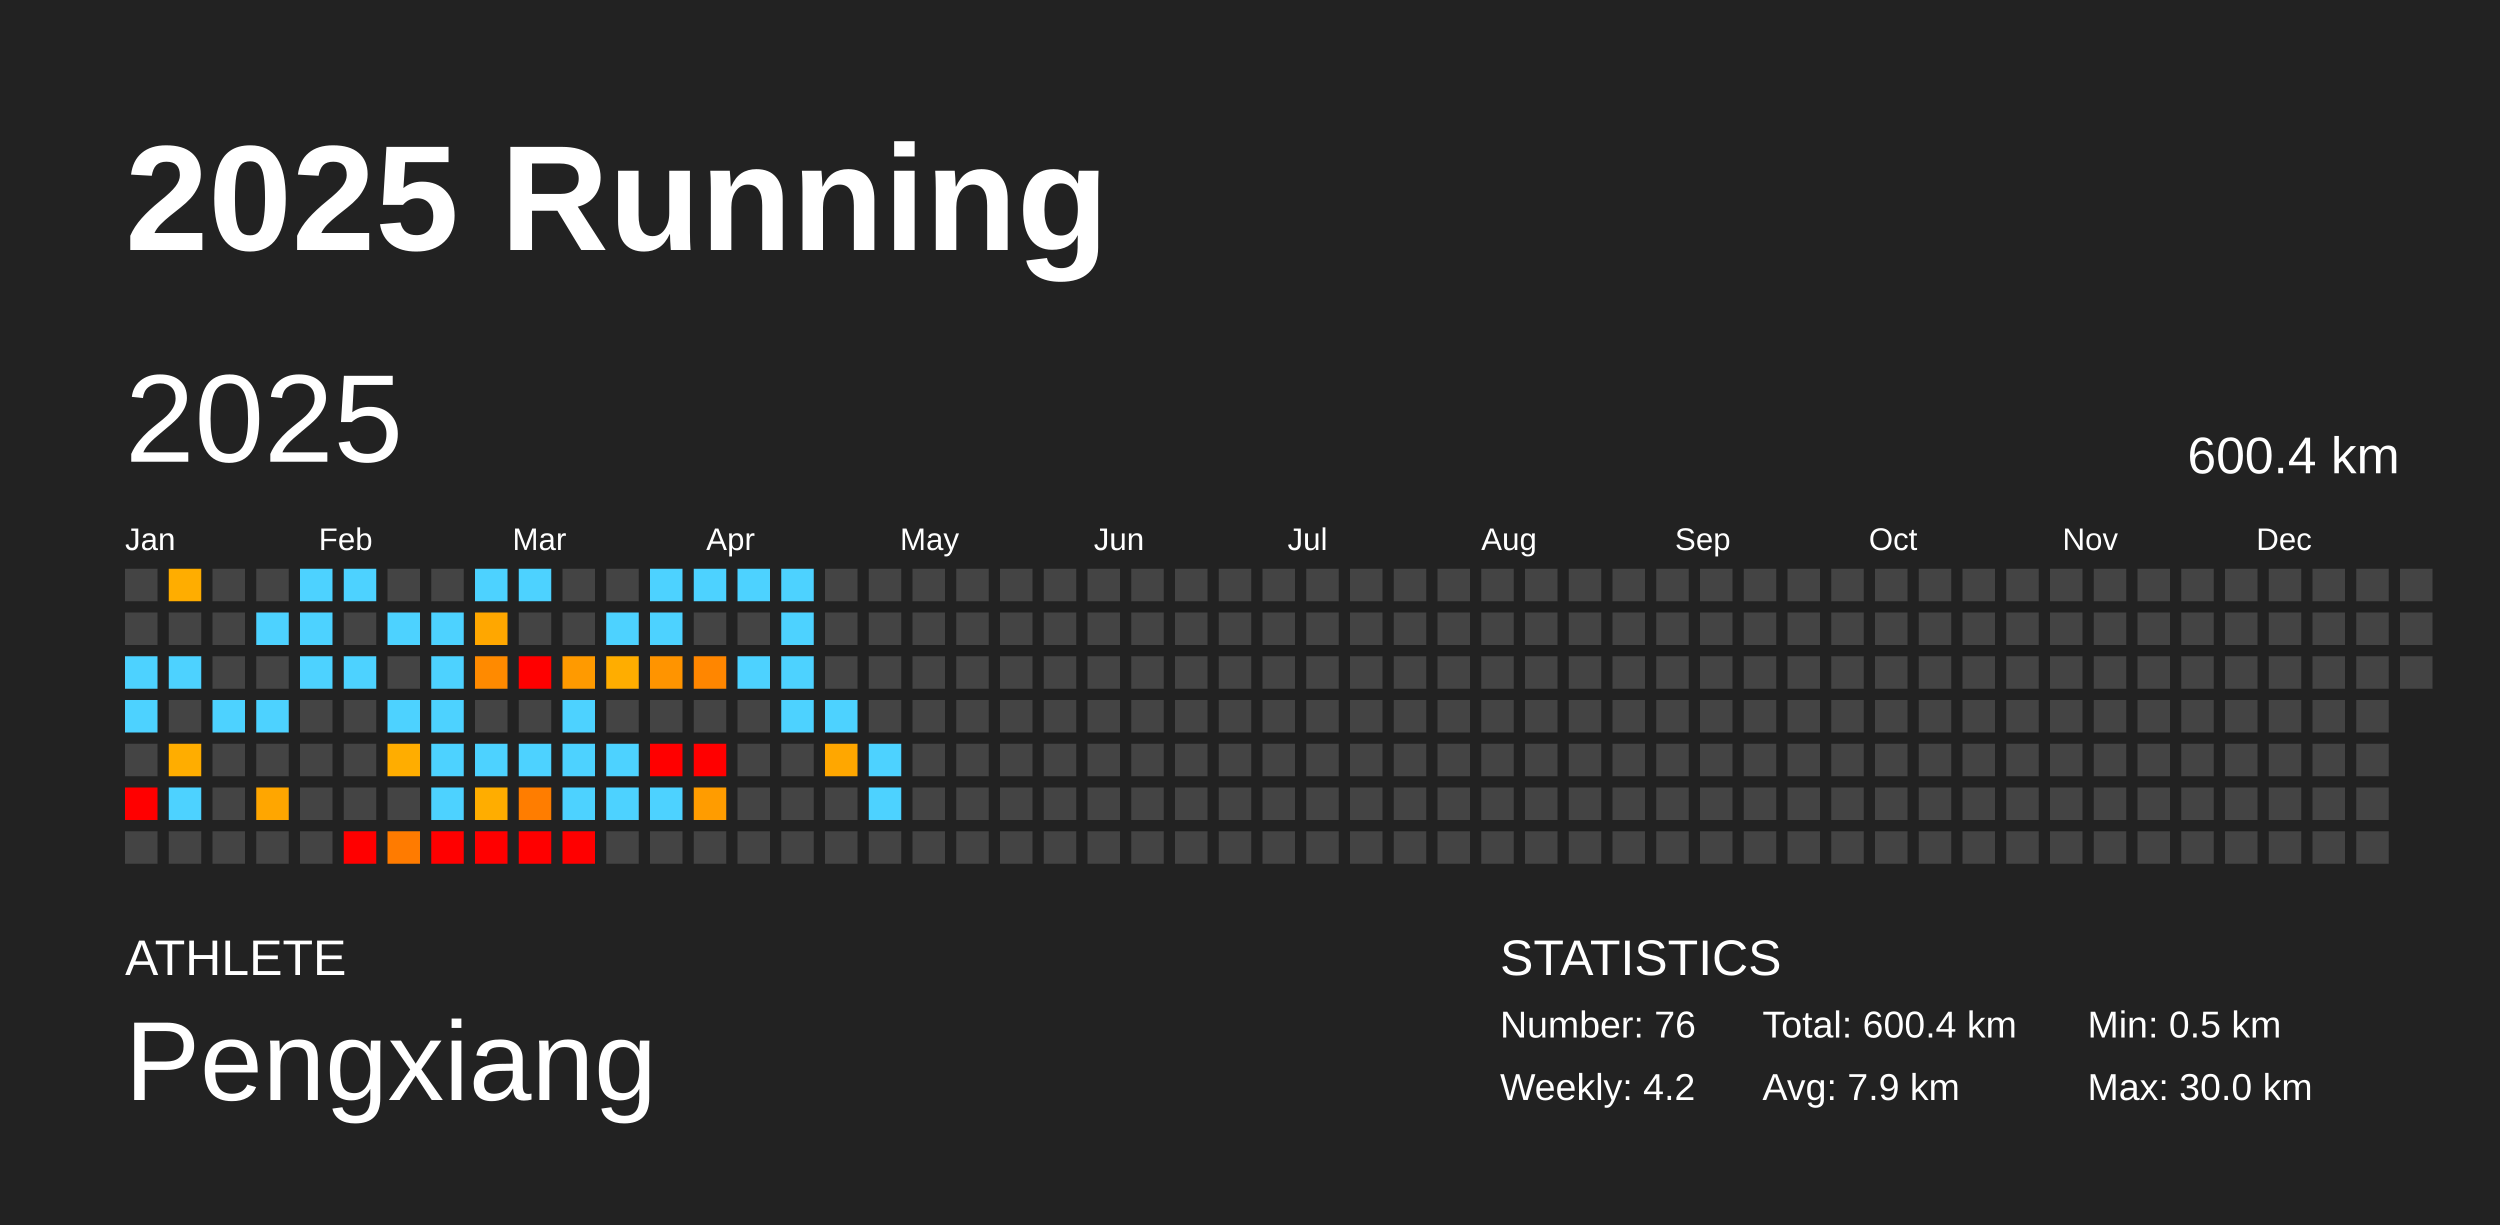
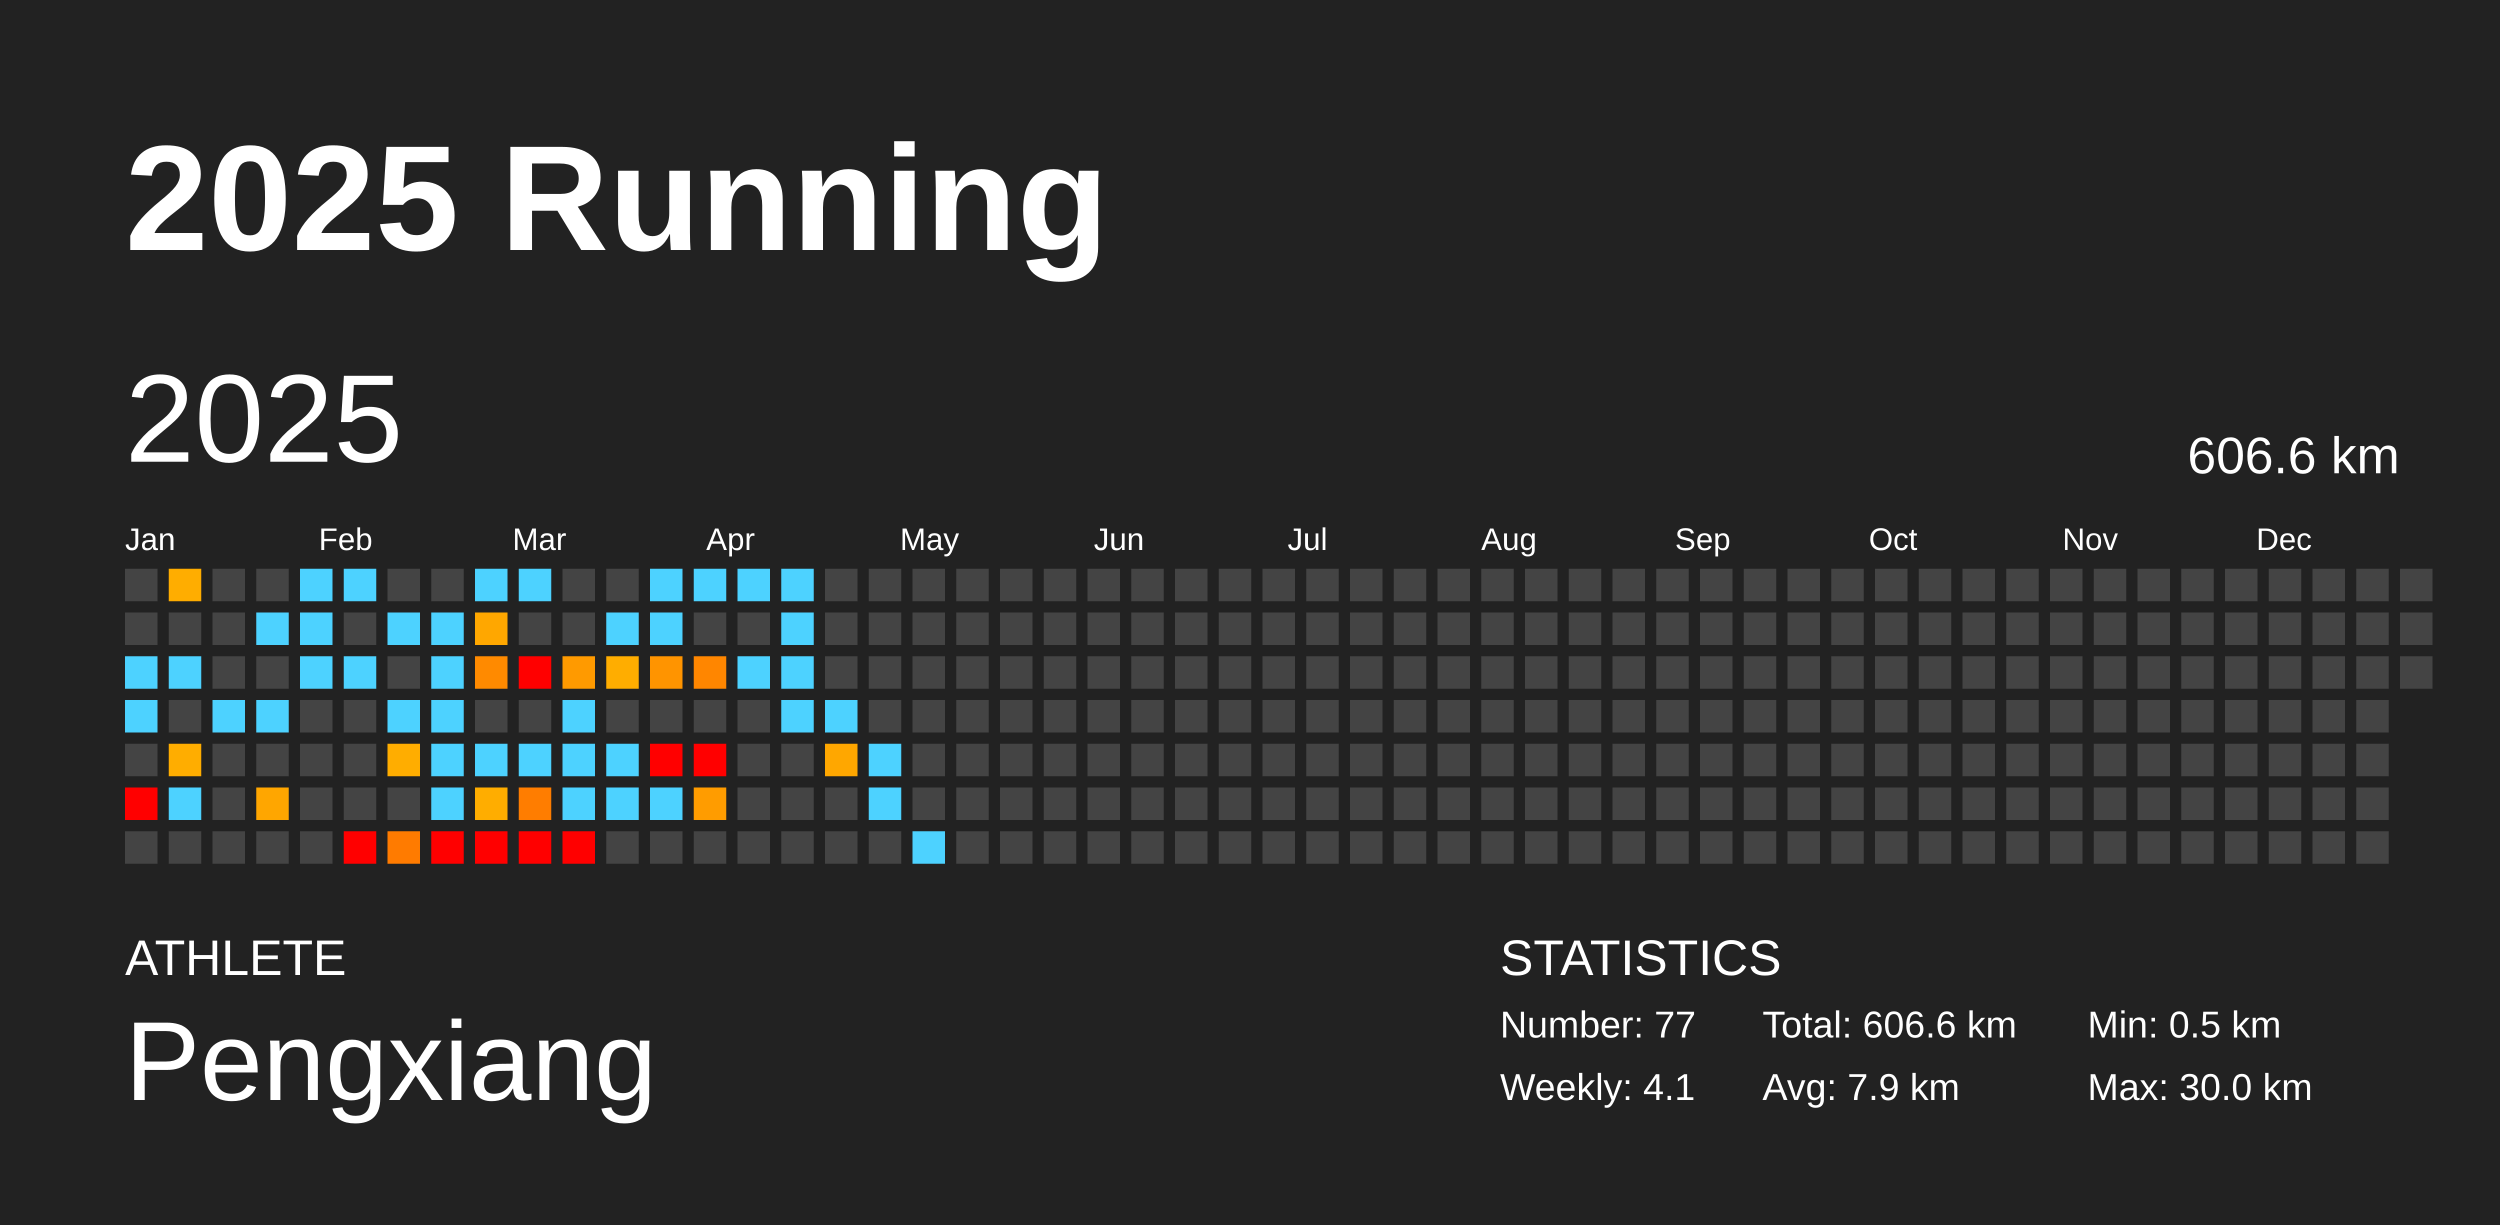
<svg xmlns="http://www.w3.org/2000/svg" baseProfile="full" height="98mm" version="1.1" viewBox="0,0,200,98" width="200mm">
  <defs />
  <rect fill="#222222" height="98" width="200" x="0" y="0" />
  <text fill="#FFFFFF" style="font-size:12px; font-family:Arial; font-weight:bold;" x="10" y="20">2025 Running</text>
  <text fill="#FFFFFF" style="font-size:4px; font-family:Arial" x="10" y="78">ATHLETE</text>
  <text fill="#FFFFFF" style="font-size:9px; font-family:Arial" x="10" y="88">Pengxiang</text>
  <text fill="#FFFFFF" style="font-size:4px; font-family:Arial" x="120" y="78">STATISTICS</text>
-   <text fill="#FFFFFF" style="font-size:3px; font-family:Arial" x="120" y="83">Number: 76</text>
-   <text fill="#FFFFFF" style="font-size:3px; font-family:Arial" x="120" y="88">Weekly: 4.2</text>
-   <text fill="#FFFFFF" style="font-size:3px; font-family:Arial" x="141" y="83">Total: 600.4 km</text>
+   <text fill="#FFFFFF" style="font-size:3px; font-family:Arial" x="120" y="83">Number: 77</text>
+   <text fill="#FFFFFF" style="font-size:3px; font-family:Arial" x="120" y="88">Weekly: 4.1</text>
+   <text fill="#FFFFFF" style="font-size:3px; font-family:Arial" x="141" y="83">Total: 606.6 km</text>
  <text fill="#FFFFFF" style="font-size:3px; font-family:Arial" x="141" y="88">Avg: 7.9 km</text>
  <text fill="#FFFFFF" style="font-size:3px; font-family:Arial" x="167" y="83">Min: 0.5 km</text>
  <text fill="#FFFFFF" style="font-size:3px; font-family:Arial" x="167" y="88">Max: 30.0 km</text>
  <text dominant-baseline="hanging" fill="#FFFFFF" style="font-size:10.0px; font-family:Arial;" x="10" y="30">2025</text>
-   <text dominant-baseline="hanging" fill="#FFFFFF" style="font-size:4.125px; font-family:Arial;" x="175" y="35">600.4 km</text>
+   <text dominant-baseline="hanging" fill="#FFFFFF" style="font-size:4.125px; font-family:Arial;" x="175" y="35">606.6 km</text>
  <text fill="#FFFFFF" style="font-size:2.5px; font-family:Arial" x="10.0" y="44">Jan</text>
  <text fill="#FFFFFF" style="font-size:2.5px; font-family:Arial" x="25.5" y="44">Feb</text>
  <text fill="#FFFFFF" style="font-size:2.5px; font-family:Arial" x="41.0" y="44">Mar</text>
  <text fill="#FFFFFF" style="font-size:2.5px; font-family:Arial" x="56.5" y="44">Apr</text>
  <text fill="#FFFFFF" style="font-size:2.5px; font-family:Arial" x="72.0" y="44">May</text>
  <text fill="#FFFFFF" style="font-size:2.5px; font-family:Arial" x="87.5" y="44">Jun</text>
  <text fill="#FFFFFF" style="font-size:2.5px; font-family:Arial" x="103.0" y="44">Jul</text>
  <text fill="#FFFFFF" style="font-size:2.5px; font-family:Arial" x="118.5" y="44">Aug</text>
  <text fill="#FFFFFF" style="font-size:2.5px; font-family:Arial" x="134.0" y="44">Sep</text>
  <text fill="#FFFFFF" style="font-size:2.5px; font-family:Arial" x="149.5" y="44">Oct</text>
  <text fill="#FFFFFF" style="font-size:2.5px; font-family:Arial" x="165.0" y="44">Nov</text>
  <text fill="#FFFFFF" style="font-size:2.5px; font-family:Arial" x="180.5" y="44">Dec</text>
  <rect fill="#444444" height="2.6" width="2.6" x="10.0" y="45.5" />
  <rect fill="#444444" height="2.6" width="2.6" x="10.0" y="49.0" />
  <rect fill="#4dd2ff" height="2.6" width="2.6" x="10.0" y="52.5" />
  <rect fill="#4dd2ff" height="2.6" width="2.6" x="10.0" y="56.0" />
  <rect fill="#444444" height="2.6" width="2.6" x="10.0" y="59.5" />
  <rect fill="red" height="2.6" width="2.6" x="10.0" y="63.0" />
  <rect fill="#444444" height="2.6" width="2.6" x="10.0" y="66.5" />
  <rect fill="#ffad00" height="2.6" width="2.6" x="13.5" y="45.5" />
  <rect fill="#444444" height="2.6" width="2.6" x="13.5" y="49.0" />
  <rect fill="#4dd2ff" height="2.6" width="2.6" x="13.5" y="52.5" />
  <rect fill="#444444" height="2.6" width="2.6" x="13.5" y="56.0" />
  <rect fill="#ffad00" height="2.6" width="2.6" x="13.5" y="59.5" />
  <rect fill="#4dd2ff" height="2.6" width="2.6" x="13.5" y="63.0" />
  <rect fill="#444444" height="2.6" width="2.6" x="13.5" y="66.5" />
  <rect fill="#444444" height="2.6" width="2.6" x="17.0" y="45.5" />
  <rect fill="#444444" height="2.6" width="2.6" x="17.0" y="49.0" />
  <rect fill="#444444" height="2.6" width="2.6" x="17.0" y="52.5" />
  <rect fill="#4dd2ff" height="2.6" width="2.6" x="17.0" y="56.0" />
  <rect fill="#444444" height="2.6" width="2.6" x="17.0" y="59.5" />
  <rect fill="#444444" height="2.6" width="2.6" x="17.0" y="63.0" />
  <rect fill="#444444" height="2.6" width="2.6" x="17.0" y="66.5" />
  <rect fill="#444444" height="2.6" width="2.6" x="20.5" y="45.5" />
  <rect fill="#4dd2ff" height="2.6" width="2.6" x="20.5" y="49.0" />
  <rect fill="#444444" height="2.6" width="2.6" x="20.5" y="52.5" />
  <rect fill="#4dd2ff" height="2.6" width="2.6" x="20.5" y="56.0" />
  <rect fill="#444444" height="2.6" width="2.6" x="20.5" y="59.5" />
  <rect fill="#ffa600" height="2.6" width="2.6" x="20.5" y="63.0" />
  <rect fill="#444444" height="2.6" width="2.6" x="20.5" y="66.5" />
  <rect fill="#4dd2ff" height="2.6" width="2.6" x="24.0" y="45.5" />
  <rect fill="#4dd2ff" height="2.6" width="2.6" x="24.0" y="49.0" />
  <rect fill="#4dd2ff" height="2.6" width="2.6" x="24.0" y="52.5" />
  <rect fill="#444444" height="2.6" width="2.6" x="24.0" y="56.0" />
  <rect fill="#444444" height="2.6" width="2.6" x="24.0" y="59.5" />
  <rect fill="#444444" height="2.6" width="2.6" x="24.0" y="63.0" />
  <rect fill="#444444" height="2.6" width="2.6" x="24.0" y="66.5" />
  <rect fill="#4dd2ff" height="2.6" width="2.6" x="27.5" y="45.5" />
  <rect fill="#444444" height="2.6" width="2.6" x="27.5" y="49.0" />
  <rect fill="#4dd2ff" height="2.6" width="2.6" x="27.5" y="52.5" />
  <rect fill="#444444" height="2.6" width="2.6" x="27.5" y="56.0" />
  <rect fill="#444444" height="2.6" width="2.6" x="27.5" y="59.5" />
  <rect fill="#444444" height="2.6" width="2.6" x="27.5" y="63.0" />
  <rect fill="red" height="2.6" width="2.6" x="27.5" y="66.5" />
  <rect fill="#444444" height="2.6" width="2.6" x="31.0" y="45.5" />
  <rect fill="#4dd2ff" height="2.6" width="2.6" x="31.0" y="49.0" />
  <rect fill="#444444" height="2.6" width="2.6" x="31.0" y="52.5" />
  <rect fill="#4dd2ff" height="2.6" width="2.6" x="31.0" y="56.0" />
  <rect fill="#ffad00" height="2.6" width="2.6" x="31.0" y="59.5" />
  <rect fill="#444444" height="2.6" width="2.6" x="31.0" y="63.0" />
  <rect fill="#ff7b00" height="2.6" width="2.6" x="31.0" y="66.5" />
  <rect fill="#444444" height="2.6" width="2.6" x="34.5" y="45.5" />
  <rect fill="#4dd2ff" height="2.6" width="2.6" x="34.5" y="49.0" />
  <rect fill="#4dd2ff" height="2.6" width="2.6" x="34.5" y="52.5" />
  <rect fill="#4dd2ff" height="2.6" width="2.6" x="34.5" y="56.0" />
  <rect fill="#4dd2ff" height="2.6" width="2.6" x="34.5" y="59.5" />
  <rect fill="#4dd2ff" height="2.6" width="2.6" x="34.5" y="63.0" />
  <rect fill="red" height="2.6" width="2.6" x="34.5" y="66.5" />
  <rect fill="#4dd2ff" height="2.6" width="2.6" x="38.0" y="45.5" />
  <rect fill="#ffa700" height="2.6" width="2.6" x="38.0" y="49.0" />
  <rect fill="#ff8a00" height="2.6" width="2.6" x="38.0" y="52.5" />
  <rect fill="#444444" height="2.6" width="2.6" x="38.0" y="56.0" />
  <rect fill="#4dd2ff" height="2.6" width="2.6" x="38.0" y="59.5" />
  <rect fill="#ffad00" height="2.6" width="2.6" x="38.0" y="63.0" />
  <rect fill="red" height="2.6" width="2.6" x="38.0" y="66.5" />
  <rect fill="#4dd2ff" height="2.6" width="2.6" x="41.5" y="45.5" />
  <rect fill="#444444" height="2.6" width="2.6" x="41.5" y="49.0" />
  <rect fill="red" height="2.6" width="2.6" x="41.5" y="52.5" />
  <rect fill="#444444" height="2.6" width="2.6" x="41.5" y="56.0" />
  <rect fill="#4dd2ff" height="2.6" width="2.6" x="41.5" y="59.5" />
  <rect fill="#ff7d00" height="2.6" width="2.6" x="41.5" y="63.0" />
  <rect fill="red" height="2.6" width="2.6" x="41.5" y="66.5" />
  <rect fill="#444444" height="2.6" width="2.6" x="45.0" y="45.5" />
  <rect fill="#444444" height="2.6" width="2.6" x="45.0" y="49.0" />
  <rect fill="#ff9a00" height="2.6" width="2.6" x="45.0" y="52.5" />
  <rect fill="#4dd2ff" height="2.6" width="2.6" x="45.0" y="56.0" />
  <rect fill="#4dd2ff" height="2.6" width="2.6" x="45.0" y="59.5" />
  <rect fill="#4dd2ff" height="2.6" width="2.6" x="45.0" y="63.0" />
  <rect fill="red" height="2.6" width="2.6" x="45.0" y="66.5" />
  <rect fill="#444444" height="2.6" width="2.6" x="48.5" y="45.5" />
  <rect fill="#4dd2ff" height="2.6" width="2.6" x="48.5" y="49.0" />
  <rect fill="#ffad00" height="2.6" width="2.6" x="48.5" y="52.5" />
  <rect fill="#444444" height="2.6" width="2.6" x="48.5" y="56.0" />
  <rect fill="#4dd2ff" height="2.6" width="2.6" x="48.5" y="59.5" />
  <rect fill="#4dd2ff" height="2.6" width="2.6" x="48.5" y="63.0" />
  <rect fill="#444444" height="2.6" width="2.6" x="48.5" y="66.5" />
  <rect fill="#4dd2ff" height="2.6" width="2.6" x="52.0" y="45.5" />
  <rect fill="#4dd2ff" height="2.6" width="2.6" x="52.0" y="49.0" />
  <rect fill="#ff9400" height="2.6" width="2.6" x="52.0" y="52.5" />
  <rect fill="#444444" height="2.6" width="2.6" x="52.0" y="56.0" />
  <rect fill="red" height="2.6" width="2.6" x="52.0" y="59.5" />
  <rect fill="#4dd2ff" height="2.6" width="2.6" x="52.0" y="63.0" />
  <rect fill="#444444" height="2.6" width="2.6" x="52.0" y="66.5" />
  <rect fill="#4dd2ff" height="2.6" width="2.6" x="55.5" y="45.5" />
  <rect fill="#444444" height="2.6" width="2.6" x="55.5" y="49.0" />
  <rect fill="#ff8600" height="2.6" width="2.6" x="55.5" y="52.5" />
  <rect fill="#444444" height="2.6" width="2.6" x="55.5" y="56.0" />
  <rect fill="red" height="2.6" width="2.6" x="55.5" y="59.5" />
  <rect fill="#ff9c00" height="2.6" width="2.6" x="55.5" y="63.0" />
  <rect fill="#444444" height="2.6" width="2.6" x="55.5" y="66.5" />
  <rect fill="#4dd2ff" height="2.6" width="2.6" x="59.0" y="45.5" />
  <rect fill="#444444" height="2.6" width="2.6" x="59.0" y="49.0" />
  <rect fill="#4dd2ff" height="2.6" width="2.6" x="59.0" y="52.5" />
  <rect fill="#444444" height="2.6" width="2.6" x="59.0" y="56.0" />
  <rect fill="#444444" height="2.6" width="2.6" x="59.0" y="59.5" />
  <rect fill="#444444" height="2.6" width="2.6" x="59.0" y="63.0" />
  <rect fill="#444444" height="2.6" width="2.6" x="59.0" y="66.5" />
  <rect fill="#4dd2ff" height="2.6" width="2.6" x="62.5" y="45.5" />
  <rect fill="#4dd2ff" height="2.6" width="2.6" x="62.5" y="49.0" />
  <rect fill="#4dd2ff" height="2.6" width="2.6" x="62.5" y="52.5" />
  <rect fill="#4dd2ff" height="2.6" width="2.6" x="62.5" y="56.0" />
  <rect fill="#444444" height="2.6" width="2.6" x="62.5" y="59.5" />
  <rect fill="#444444" height="2.6" width="2.6" x="62.5" y="63.0" />
  <rect fill="#444444" height="2.6" width="2.6" x="62.5" y="66.5" />
  <rect fill="#444444" height="2.6" width="2.6" x="66.0" y="45.5" />
  <rect fill="#444444" height="2.6" width="2.6" x="66.0" y="49.0" />
  <rect fill="#444444" height="2.6" width="2.6" x="66.0" y="52.5" />
  <rect fill="#4dd2ff" height="2.6" width="2.6" x="66.0" y="56.0" />
  <rect fill="#ffa700" height="2.6" width="2.6" x="66.0" y="59.5" />
  <rect fill="#444444" height="2.6" width="2.6" x="66.0" y="63.0" />
  <rect fill="#444444" height="2.6" width="2.6" x="66.0" y="66.5" />
  <rect fill="#444444" height="2.6" width="2.6" x="69.5" y="45.5" />
  <rect fill="#444444" height="2.6" width="2.6" x="69.5" y="49.0" />
  <rect fill="#444444" height="2.6" width="2.6" x="69.5" y="52.5" />
  <rect fill="#444444" height="2.6" width="2.6" x="69.5" y="56.0" />
  <rect fill="#4dd2ff" height="2.6" width="2.6" x="69.5" y="59.5" />
  <rect fill="#4dd2ff" height="2.6" width="2.6" x="69.5" y="63.0" />
  <rect fill="#444444" height="2.6" width="2.6" x="69.5" y="66.5" />
  <rect fill="#444444" height="2.6" width="2.6" x="73.0" y="45.5" />
  <rect fill="#444444" height="2.6" width="2.6" x="73.0" y="49.0" />
  <rect fill="#444444" height="2.6" width="2.6" x="73.0" y="52.5" />
  <rect fill="#444444" height="2.6" width="2.6" x="73.0" y="56.0" />
  <rect fill="#444444" height="2.6" width="2.6" x="73.0" y="59.5" />
  <rect fill="#444444" height="2.6" width="2.6" x="73.0" y="63.0" />
-   <rect fill="#444444" height="2.6" width="2.6" x="73.0" y="66.5" />
+   <rect fill="#4dd2ff" height="2.6" width="2.6" x="73.0" y="66.5" />
  <rect fill="#444444" height="2.6" width="2.6" x="76.5" y="45.5" />
  <rect fill="#444444" height="2.6" width="2.6" x="76.5" y="49.0" />
  <rect fill="#444444" height="2.6" width="2.6" x="76.5" y="52.5" />
  <rect fill="#444444" height="2.6" width="2.6" x="76.5" y="56.0" />
  <rect fill="#444444" height="2.6" width="2.6" x="76.5" y="59.5" />
  <rect fill="#444444" height="2.6" width="2.6" x="76.5" y="63.0" />
  <rect fill="#444444" height="2.6" width="2.6" x="76.5" y="66.5" />
  <rect fill="#444444" height="2.6" width="2.6" x="80.0" y="45.5" />
  <rect fill="#444444" height="2.6" width="2.6" x="80.0" y="49.0" />
  <rect fill="#444444" height="2.6" width="2.6" x="80.0" y="52.5" />
  <rect fill="#444444" height="2.6" width="2.6" x="80.0" y="56.0" />
  <rect fill="#444444" height="2.6" width="2.6" x="80.0" y="59.5" />
  <rect fill="#444444" height="2.6" width="2.6" x="80.0" y="63.0" />
  <rect fill="#444444" height="2.6" width="2.6" x="80.0" y="66.5" />
  <rect fill="#444444" height="2.6" width="2.6" x="83.5" y="45.5" />
  <rect fill="#444444" height="2.6" width="2.6" x="83.5" y="49.0" />
  <rect fill="#444444" height="2.6" width="2.6" x="83.5" y="52.5" />
  <rect fill="#444444" height="2.6" width="2.6" x="83.5" y="56.0" />
  <rect fill="#444444" height="2.6" width="2.6" x="83.5" y="59.5" />
  <rect fill="#444444" height="2.6" width="2.6" x="83.5" y="63.0" />
  <rect fill="#444444" height="2.6" width="2.6" x="83.5" y="66.5" />
  <rect fill="#444444" height="2.6" width="2.6" x="87.0" y="45.5" />
  <rect fill="#444444" height="2.6" width="2.6" x="87.0" y="49.0" />
  <rect fill="#444444" height="2.6" width="2.6" x="87.0" y="52.5" />
  <rect fill="#444444" height="2.6" width="2.6" x="87.0" y="56.0" />
  <rect fill="#444444" height="2.6" width="2.6" x="87.0" y="59.5" />
  <rect fill="#444444" height="2.6" width="2.6" x="87.0" y="63.0" />
  <rect fill="#444444" height="2.6" width="2.6" x="87.0" y="66.5" />
  <rect fill="#444444" height="2.6" width="2.6" x="90.5" y="45.5" />
  <rect fill="#444444" height="2.6" width="2.6" x="90.5" y="49.0" />
  <rect fill="#444444" height="2.6" width="2.6" x="90.5" y="52.5" />
  <rect fill="#444444" height="2.6" width="2.6" x="90.5" y="56.0" />
  <rect fill="#444444" height="2.6" width="2.6" x="90.5" y="59.5" />
  <rect fill="#444444" height="2.6" width="2.6" x="90.5" y="63.0" />
  <rect fill="#444444" height="2.6" width="2.6" x="90.5" y="66.5" />
  <rect fill="#444444" height="2.6" width="2.6" x="94.0" y="45.5" />
  <rect fill="#444444" height="2.6" width="2.6" x="94.0" y="49.0" />
  <rect fill="#444444" height="2.6" width="2.6" x="94.0" y="52.5" />
  <rect fill="#444444" height="2.6" width="2.6" x="94.0" y="56.0" />
  <rect fill="#444444" height="2.6" width="2.6" x="94.0" y="59.5" />
  <rect fill="#444444" height="2.6" width="2.6" x="94.0" y="63.0" />
  <rect fill="#444444" height="2.6" width="2.6" x="94.0" y="66.5" />
  <rect fill="#444444" height="2.6" width="2.6" x="97.5" y="45.5" />
  <rect fill="#444444" height="2.6" width="2.6" x="97.5" y="49.0" />
  <rect fill="#444444" height="2.6" width="2.6" x="97.5" y="52.5" />
  <rect fill="#444444" height="2.6" width="2.6" x="97.5" y="56.0" />
  <rect fill="#444444" height="2.6" width="2.6" x="97.5" y="59.5" />
  <rect fill="#444444" height="2.6" width="2.6" x="97.5" y="63.0" />
  <rect fill="#444444" height="2.6" width="2.6" x="97.5" y="66.5" />
  <rect fill="#444444" height="2.6" width="2.6" x="101.0" y="45.5" />
  <rect fill="#444444" height="2.6" width="2.6" x="101.0" y="49.0" />
  <rect fill="#444444" height="2.6" width="2.6" x="101.0" y="52.5" />
  <rect fill="#444444" height="2.6" width="2.6" x="101.0" y="56.0" />
  <rect fill="#444444" height="2.6" width="2.6" x="101.0" y="59.5" />
  <rect fill="#444444" height="2.6" width="2.6" x="101.0" y="63.0" />
  <rect fill="#444444" height="2.6" width="2.6" x="101.0" y="66.5" />
  <rect fill="#444444" height="2.6" width="2.6" x="104.5" y="45.5" />
  <rect fill="#444444" height="2.6" width="2.6" x="104.5" y="49.0" />
  <rect fill="#444444" height="2.6" width="2.6" x="104.5" y="52.5" />
  <rect fill="#444444" height="2.6" width="2.6" x="104.5" y="56.0" />
  <rect fill="#444444" height="2.6" width="2.6" x="104.5" y="59.5" />
  <rect fill="#444444" height="2.6" width="2.6" x="104.5" y="63.0" />
  <rect fill="#444444" height="2.6" width="2.6" x="104.5" y="66.5" />
  <rect fill="#444444" height="2.6" width="2.6" x="108.0" y="45.5" />
  <rect fill="#444444" height="2.6" width="2.6" x="108.0" y="49.0" />
  <rect fill="#444444" height="2.6" width="2.6" x="108.0" y="52.5" />
  <rect fill="#444444" height="2.6" width="2.6" x="108.0" y="56.0" />
  <rect fill="#444444" height="2.6" width="2.6" x="108.0" y="59.5" />
  <rect fill="#444444" height="2.6" width="2.6" x="108.0" y="63.0" />
  <rect fill="#444444" height="2.6" width="2.6" x="108.0" y="66.5" />
  <rect fill="#444444" height="2.6" width="2.6" x="111.5" y="45.5" />
  <rect fill="#444444" height="2.6" width="2.6" x="111.5" y="49.0" />
  <rect fill="#444444" height="2.6" width="2.6" x="111.5" y="52.5" />
  <rect fill="#444444" height="2.6" width="2.6" x="111.5" y="56.0" />
  <rect fill="#444444" height="2.6" width="2.6" x="111.5" y="59.5" />
  <rect fill="#444444" height="2.6" width="2.6" x="111.5" y="63.0" />
  <rect fill="#444444" height="2.6" width="2.6" x="111.5" y="66.5" />
  <rect fill="#444444" height="2.6" width="2.6" x="115.0" y="45.5" />
  <rect fill="#444444" height="2.6" width="2.6" x="115.0" y="49.0" />
  <rect fill="#444444" height="2.6" width="2.6" x="115.0" y="52.5" />
  <rect fill="#444444" height="2.6" width="2.6" x="115.0" y="56.0" />
  <rect fill="#444444" height="2.6" width="2.6" x="115.0" y="59.5" />
  <rect fill="#444444" height="2.6" width="2.6" x="115.0" y="63.0" />
  <rect fill="#444444" height="2.6" width="2.6" x="115.0" y="66.5" />
  <rect fill="#444444" height="2.6" width="2.6" x="118.5" y="45.5" />
  <rect fill="#444444" height="2.6" width="2.6" x="118.5" y="49.0" />
  <rect fill="#444444" height="2.6" width="2.6" x="118.5" y="52.5" />
  <rect fill="#444444" height="2.6" width="2.6" x="118.5" y="56.0" />
  <rect fill="#444444" height="2.6" width="2.6" x="118.5" y="59.5" />
  <rect fill="#444444" height="2.6" width="2.6" x="118.5" y="63.0" />
  <rect fill="#444444" height="2.6" width="2.6" x="118.5" y="66.5" />
  <rect fill="#444444" height="2.6" width="2.6" x="122.0" y="45.5" />
  <rect fill="#444444" height="2.6" width="2.6" x="122.0" y="49.0" />
  <rect fill="#444444" height="2.6" width="2.6" x="122.0" y="52.5" />
  <rect fill="#444444" height="2.6" width="2.6" x="122.0" y="56.0" />
  <rect fill="#444444" height="2.6" width="2.6" x="122.0" y="59.5" />
  <rect fill="#444444" height="2.6" width="2.6" x="122.0" y="63.0" />
  <rect fill="#444444" height="2.6" width="2.6" x="122.0" y="66.5" />
  <rect fill="#444444" height="2.6" width="2.6" x="125.5" y="45.5" />
  <rect fill="#444444" height="2.6" width="2.6" x="125.5" y="49.0" />
  <rect fill="#444444" height="2.6" width="2.6" x="125.5" y="52.5" />
  <rect fill="#444444" height="2.6" width="2.6" x="125.5" y="56.0" />
  <rect fill="#444444" height="2.6" width="2.6" x="125.5" y="59.5" />
  <rect fill="#444444" height="2.6" width="2.6" x="125.5" y="63.0" />
  <rect fill="#444444" height="2.6" width="2.6" x="125.5" y="66.5" />
  <rect fill="#444444" height="2.6" width="2.6" x="129.0" y="45.5" />
  <rect fill="#444444" height="2.6" width="2.6" x="129.0" y="49.0" />
  <rect fill="#444444" height="2.6" width="2.6" x="129.0" y="52.5" />
  <rect fill="#444444" height="2.6" width="2.6" x="129.0" y="56.0" />
  <rect fill="#444444" height="2.6" width="2.6" x="129.0" y="59.5" />
  <rect fill="#444444" height="2.6" width="2.6" x="129.0" y="63.0" />
  <rect fill="#444444" height="2.6" width="2.6" x="129.0" y="66.5" />
  <rect fill="#444444" height="2.6" width="2.6" x="132.5" y="45.5" />
  <rect fill="#444444" height="2.6" width="2.6" x="132.5" y="49.0" />
  <rect fill="#444444" height="2.6" width="2.6" x="132.5" y="52.5" />
  <rect fill="#444444" height="2.6" width="2.6" x="132.5" y="56.0" />
  <rect fill="#444444" height="2.6" width="2.6" x="132.5" y="59.5" />
  <rect fill="#444444" height="2.6" width="2.6" x="132.5" y="63.0" />
  <rect fill="#444444" height="2.6" width="2.6" x="132.5" y="66.5" />
  <rect fill="#444444" height="2.6" width="2.6" x="136.0" y="45.5" />
  <rect fill="#444444" height="2.6" width="2.6" x="136.0" y="49.0" />
  <rect fill="#444444" height="2.6" width="2.6" x="136.0" y="52.5" />
  <rect fill="#444444" height="2.6" width="2.6" x="136.0" y="56.0" />
  <rect fill="#444444" height="2.6" width="2.6" x="136.0" y="59.5" />
  <rect fill="#444444" height="2.6" width="2.6" x="136.0" y="63.0" />
  <rect fill="#444444" height="2.6" width="2.6" x="136.0" y="66.5" />
  <rect fill="#444444" height="2.6" width="2.6" x="139.5" y="45.5" />
  <rect fill="#444444" height="2.6" width="2.6" x="139.5" y="49.0" />
  <rect fill="#444444" height="2.6" width="2.6" x="139.5" y="52.5" />
  <rect fill="#444444" height="2.6" width="2.6" x="139.5" y="56.0" />
  <rect fill="#444444" height="2.6" width="2.6" x="139.5" y="59.5" />
  <rect fill="#444444" height="2.6" width="2.6" x="139.5" y="63.0" />
  <rect fill="#444444" height="2.6" width="2.6" x="139.5" y="66.5" />
  <rect fill="#444444" height="2.6" width="2.6" x="143.0" y="45.5" />
  <rect fill="#444444" height="2.6" width="2.6" x="143.0" y="49.0" />
  <rect fill="#444444" height="2.6" width="2.6" x="143.0" y="52.5" />
  <rect fill="#444444" height="2.6" width="2.6" x="143.0" y="56.0" />
  <rect fill="#444444" height="2.6" width="2.6" x="143.0" y="59.5" />
  <rect fill="#444444" height="2.6" width="2.6" x="143.0" y="63.0" />
  <rect fill="#444444" height="2.6" width="2.6" x="143.0" y="66.5" />
  <rect fill="#444444" height="2.6" width="2.6" x="146.5" y="45.5" />
  <rect fill="#444444" height="2.6" width="2.6" x="146.5" y="49.0" />
  <rect fill="#444444" height="2.6" width="2.6" x="146.5" y="52.5" />
  <rect fill="#444444" height="2.6" width="2.6" x="146.5" y="56.0" />
  <rect fill="#444444" height="2.6" width="2.6" x="146.5" y="59.5" />
  <rect fill="#444444" height="2.6" width="2.6" x="146.5" y="63.0" />
  <rect fill="#444444" height="2.6" width="2.6" x="146.5" y="66.5" />
  <rect fill="#444444" height="2.6" width="2.6" x="150.0" y="45.5" />
  <rect fill="#444444" height="2.6" width="2.6" x="150.0" y="49.0" />
  <rect fill="#444444" height="2.6" width="2.6" x="150.0" y="52.5" />
  <rect fill="#444444" height="2.6" width="2.6" x="150.0" y="56.0" />
  <rect fill="#444444" height="2.6" width="2.6" x="150.0" y="59.5" />
  <rect fill="#444444" height="2.6" width="2.6" x="150.0" y="63.0" />
  <rect fill="#444444" height="2.6" width="2.6" x="150.0" y="66.5" />
  <rect fill="#444444" height="2.6" width="2.6" x="153.5" y="45.5" />
  <rect fill="#444444" height="2.6" width="2.6" x="153.5" y="49.0" />
  <rect fill="#444444" height="2.6" width="2.6" x="153.5" y="52.5" />
  <rect fill="#444444" height="2.6" width="2.6" x="153.5" y="56.0" />
  <rect fill="#444444" height="2.6" width="2.6" x="153.5" y="59.5" />
  <rect fill="#444444" height="2.6" width="2.6" x="153.5" y="63.0" />
  <rect fill="#444444" height="2.6" width="2.6" x="153.5" y="66.5" />
  <rect fill="#444444" height="2.6" width="2.6" x="157.0" y="45.5" />
  <rect fill="#444444" height="2.6" width="2.6" x="157.0" y="49.0" />
  <rect fill="#444444" height="2.6" width="2.6" x="157.0" y="52.5" />
  <rect fill="#444444" height="2.6" width="2.6" x="157.0" y="56.0" />
  <rect fill="#444444" height="2.6" width="2.6" x="157.0" y="59.5" />
  <rect fill="#444444" height="2.6" width="2.6" x="157.0" y="63.0" />
  <rect fill="#444444" height="2.6" width="2.6" x="157.0" y="66.5" />
  <rect fill="#444444" height="2.6" width="2.6" x="160.5" y="45.5" />
  <rect fill="#444444" height="2.6" width="2.6" x="160.5" y="49.0" />
  <rect fill="#444444" height="2.6" width="2.6" x="160.5" y="52.5" />
  <rect fill="#444444" height="2.6" width="2.6" x="160.5" y="56.0" />
  <rect fill="#444444" height="2.6" width="2.6" x="160.5" y="59.5" />
  <rect fill="#444444" height="2.6" width="2.6" x="160.5" y="63.0" />
  <rect fill="#444444" height="2.6" width="2.6" x="160.5" y="66.5" />
  <rect fill="#444444" height="2.6" width="2.6" x="164.0" y="45.5" />
  <rect fill="#444444" height="2.6" width="2.6" x="164.0" y="49.0" />
  <rect fill="#444444" height="2.6" width="2.6" x="164.0" y="52.5" />
  <rect fill="#444444" height="2.6" width="2.6" x="164.0" y="56.0" />
  <rect fill="#444444" height="2.6" width="2.6" x="164.0" y="59.5" />
  <rect fill="#444444" height="2.6" width="2.6" x="164.0" y="63.0" />
  <rect fill="#444444" height="2.6" width="2.6" x="164.0" y="66.5" />
  <rect fill="#444444" height="2.6" width="2.6" x="167.5" y="45.5" />
  <rect fill="#444444" height="2.6" width="2.6" x="167.5" y="49.0" />
  <rect fill="#444444" height="2.6" width="2.6" x="167.5" y="52.5" />
  <rect fill="#444444" height="2.6" width="2.6" x="167.5" y="56.0" />
  <rect fill="#444444" height="2.6" width="2.6" x="167.5" y="59.5" />
  <rect fill="#444444" height="2.6" width="2.6" x="167.5" y="63.0" />
  <rect fill="#444444" height="2.6" width="2.6" x="167.5" y="66.5" />
  <rect fill="#444444" height="2.6" width="2.6" x="171.0" y="45.5" />
  <rect fill="#444444" height="2.6" width="2.6" x="171.0" y="49.0" />
  <rect fill="#444444" height="2.6" width="2.6" x="171.0" y="52.5" />
  <rect fill="#444444" height="2.6" width="2.6" x="171.0" y="56.0" />
  <rect fill="#444444" height="2.6" width="2.6" x="171.0" y="59.5" />
  <rect fill="#444444" height="2.6" width="2.6" x="171.0" y="63.0" />
  <rect fill="#444444" height="2.6" width="2.6" x="171.0" y="66.5" />
  <rect fill="#444444" height="2.6" width="2.6" x="174.5" y="45.5" />
  <rect fill="#444444" height="2.6" width="2.6" x="174.5" y="49.0" />
  <rect fill="#444444" height="2.6" width="2.6" x="174.5" y="52.5" />
  <rect fill="#444444" height="2.6" width="2.6" x="174.5" y="56.0" />
  <rect fill="#444444" height="2.6" width="2.6" x="174.5" y="59.5" />
  <rect fill="#444444" height="2.6" width="2.6" x="174.5" y="63.0" />
  <rect fill="#444444" height="2.6" width="2.6" x="174.5" y="66.5" />
  <rect fill="#444444" height="2.6" width="2.6" x="178.0" y="45.5" />
  <rect fill="#444444" height="2.6" width="2.6" x="178.0" y="49.0" />
  <rect fill="#444444" height="2.6" width="2.6" x="178.0" y="52.5" />
  <rect fill="#444444" height="2.6" width="2.6" x="178.0" y="56.0" />
  <rect fill="#444444" height="2.6" width="2.6" x="178.0" y="59.5" />
  <rect fill="#444444" height="2.6" width="2.6" x="178.0" y="63.0" />
  <rect fill="#444444" height="2.6" width="2.6" x="178.0" y="66.5" />
  <rect fill="#444444" height="2.6" width="2.6" x="181.5" y="45.5" />
  <rect fill="#444444" height="2.6" width="2.6" x="181.5" y="49.0" />
  <rect fill="#444444" height="2.6" width="2.6" x="181.5" y="52.5" />
  <rect fill="#444444" height="2.6" width="2.6" x="181.5" y="56.0" />
  <rect fill="#444444" height="2.6" width="2.6" x="181.5" y="59.5" />
  <rect fill="#444444" height="2.6" width="2.6" x="181.5" y="63.0" />
  <rect fill="#444444" height="2.6" width="2.6" x="181.5" y="66.5" />
  <rect fill="#444444" height="2.6" width="2.6" x="185.0" y="45.5" />
  <rect fill="#444444" height="2.6" width="2.6" x="185.0" y="49.0" />
  <rect fill="#444444" height="2.6" width="2.6" x="185.0" y="52.5" />
  <rect fill="#444444" height="2.6" width="2.6" x="185.0" y="56.0" />
  <rect fill="#444444" height="2.6" width="2.6" x="185.0" y="59.5" />
  <rect fill="#444444" height="2.6" width="2.6" x="185.0" y="63.0" />
  <rect fill="#444444" height="2.6" width="2.6" x="185.0" y="66.5" />
  <rect fill="#444444" height="2.6" width="2.6" x="188.5" y="45.5" />
  <rect fill="#444444" height="2.6" width="2.6" x="188.5" y="49.0" />
  <rect fill="#444444" height="2.6" width="2.6" x="188.5" y="52.5" />
  <rect fill="#444444" height="2.6" width="2.6" x="188.5" y="56.0" />
  <rect fill="#444444" height="2.6" width="2.6" x="188.5" y="59.5" />
  <rect fill="#444444" height="2.6" width="2.6" x="188.5" y="63.0" />
  <rect fill="#444444" height="2.6" width="2.6" x="188.5" y="66.5" />
  <rect fill="#444444" height="2.6" width="2.6" x="192.0" y="45.5" />
  <rect fill="#444444" height="2.6" width="2.6" x="192.0" y="49.0" />
  <rect fill="#444444" height="2.6" width="2.6" x="192.0" y="52.5" />
</svg>
